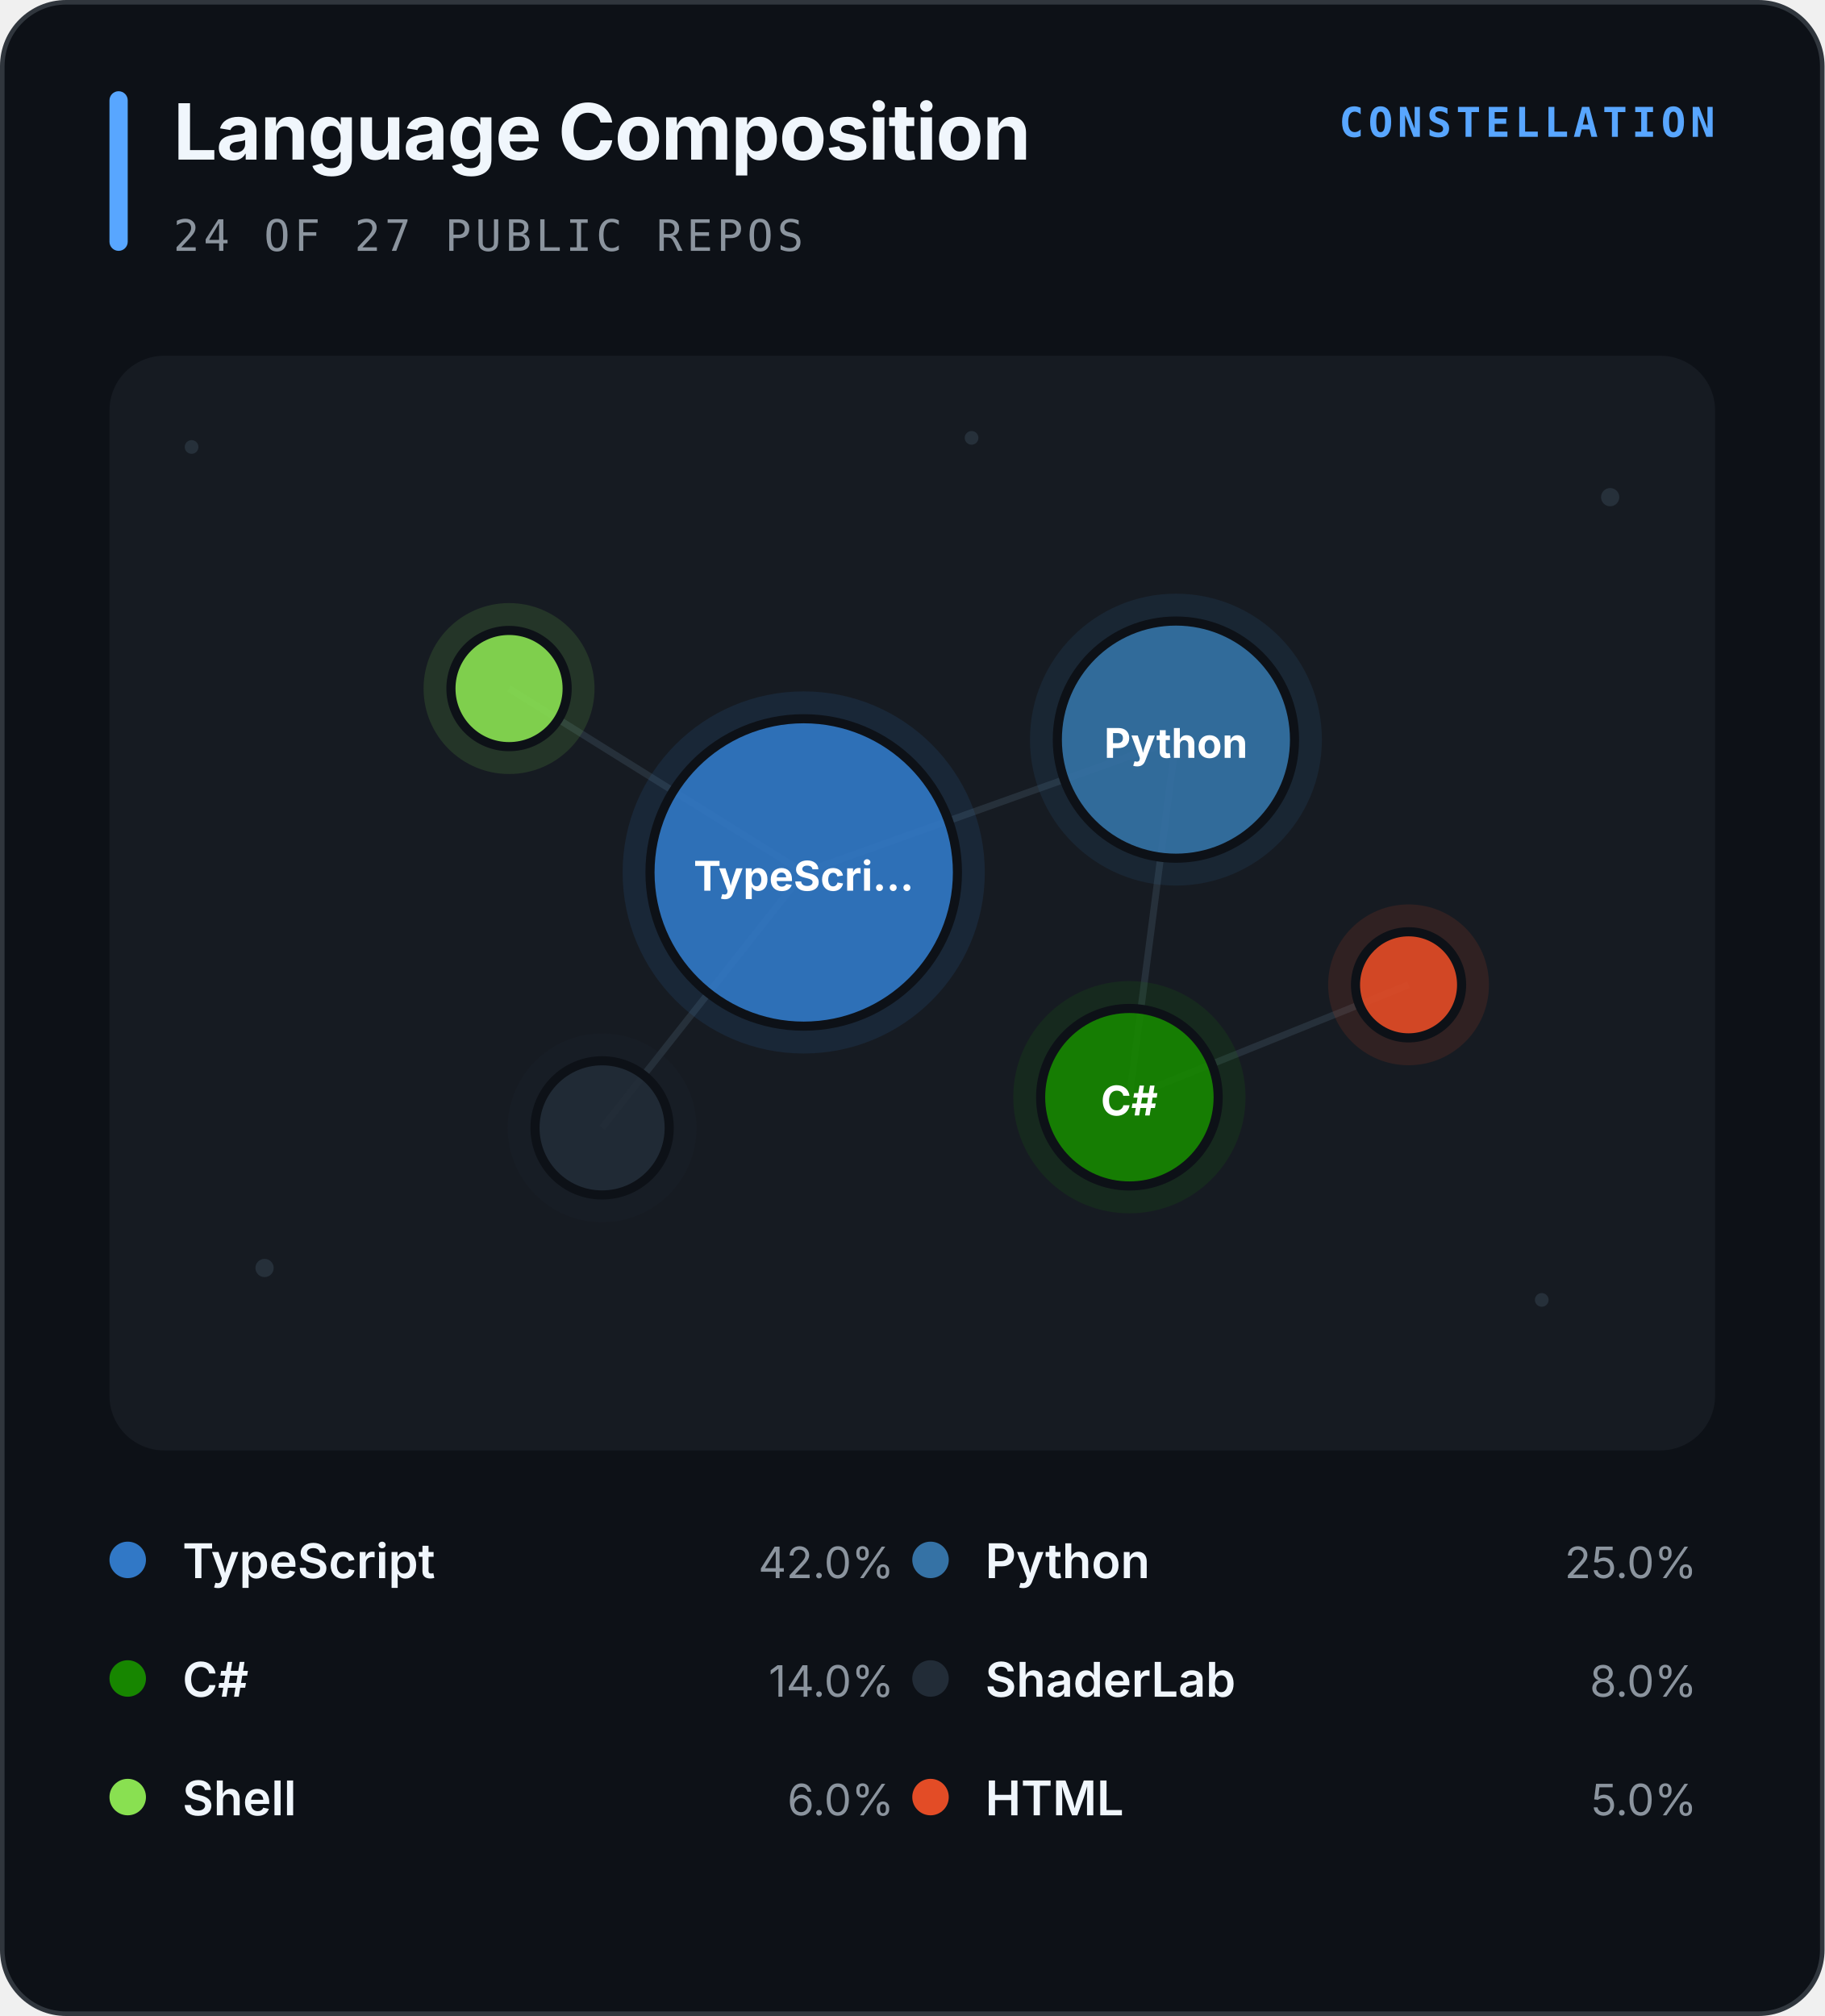
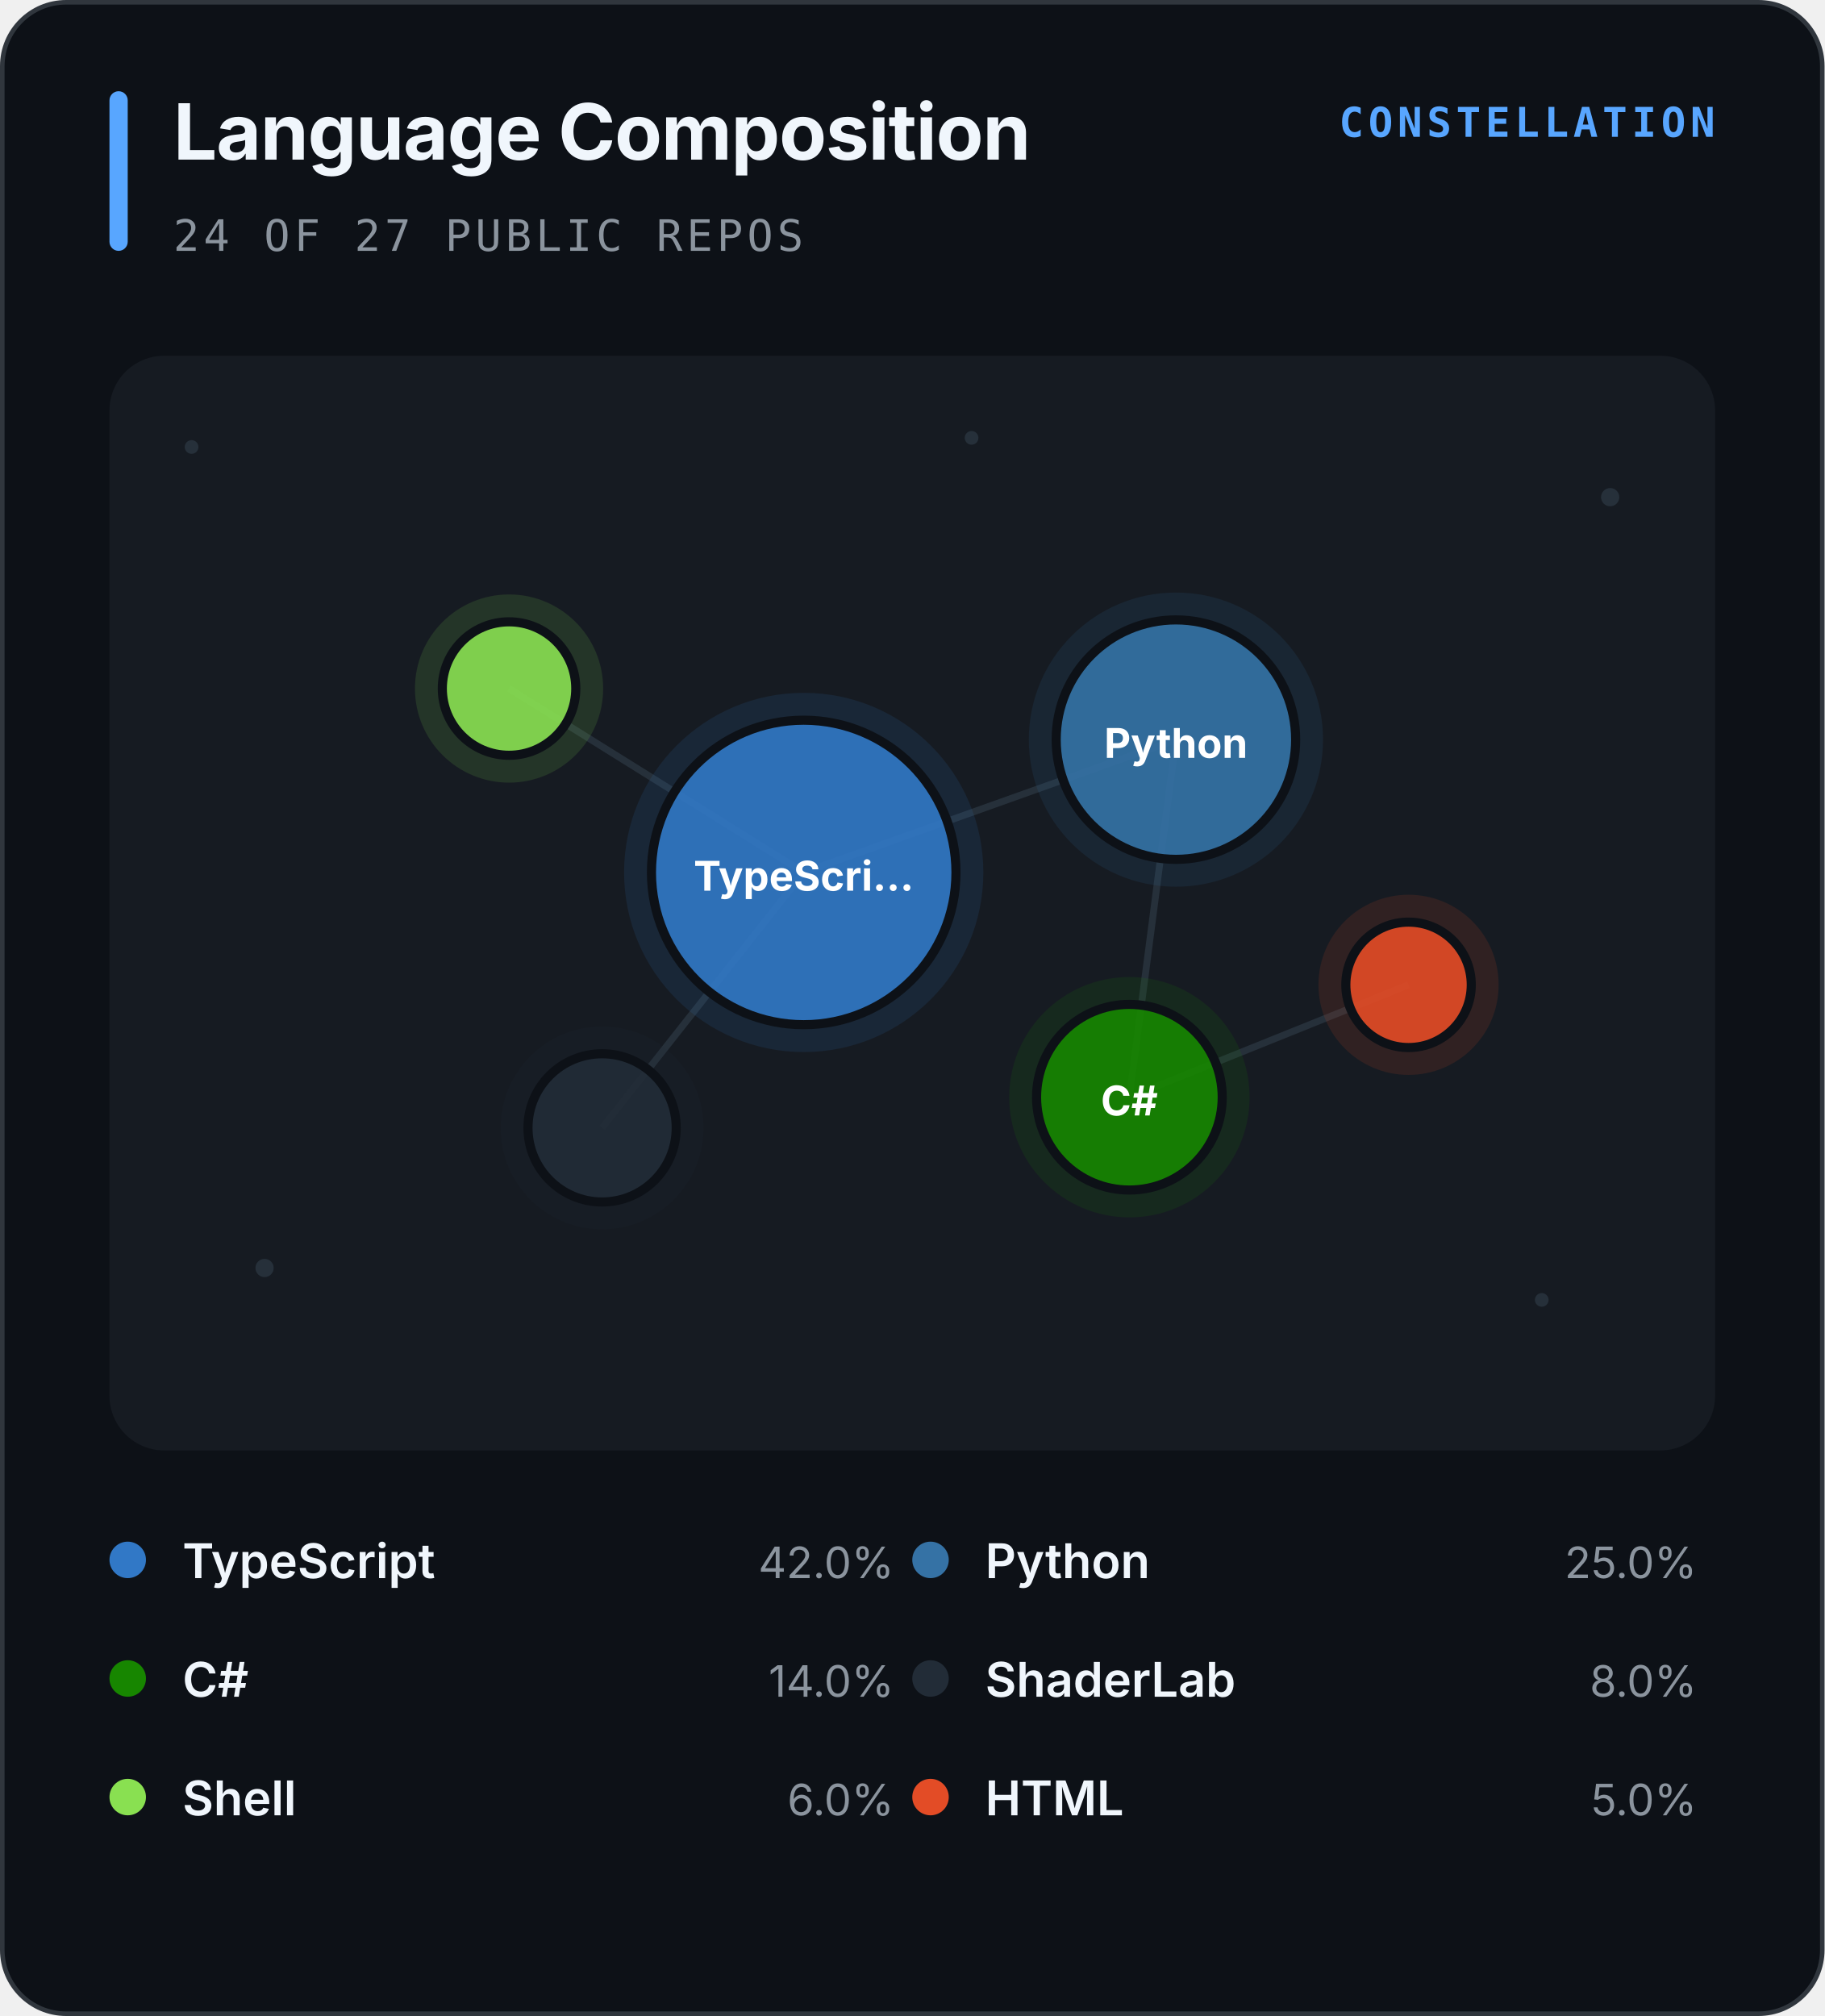
<svg xmlns="http://www.w3.org/2000/svg" role="img" aria-labelledby="title description" data-style="constellation" data-theme="midnight" width="400" height="442" viewBox="0 0 400 442">
  <style>
    text { font-family: -apple-system, BlinkMacSystemFont, Segoe UI, sans-serif; }
    .title { fill: #f0f6fc; font-size: 17px; font-weight: 700; letter-spacing: -0.2px; }
    .meta, .style-tag, .rank, .metric-label { font-family: ui-monospace, SFMono-Regular, Consolas, monospace; }
    .meta { fill: #8b949e; font-size: 9.5px; letter-spacing: 0.9px; }
    .style-tag { fill: #58a6ff; font-size: 9px; font-weight: 700; letter-spacing: 1px; }
    .label { fill: #f0f6fc; font-size: 12px; font-weight: 650; }
    .value { fill: #8b949e; font-size: 11px; font-variant-numeric: tabular-nums; }
    .rank { fill: #58a6ff; font-size: 9px; font-weight: 700; }
    .metric { fill: #f0f6fc; font-size: 27px; font-weight: 750; font-variant-numeric: tabular-nums; }
    .metric-label { fill: #8b949e; font-size: 7px; letter-spacing: 0.7px; }
    .legend-label { fill: #f0f6fc; font-size: 10.5px; font-weight: 600; }
    .legend-value { fill: #8b949e; font-size: 9.5px; font-variant-numeric: tabular-nums; }
    .node-label { font-size: 9px; font-weight: 750; }
    .empty { fill: #8b949e; font-size: 11px; }
  </style>
  <rect class="card" x="0.5" y="0.5" width="399" height="441" rx="14" fill="#0d1117" stroke="#30363d" />
  <rect x="24" y="20" width="4" height="35" rx="2" fill="#58a6ff" />
  <text class="title" x="38" y="35">Language Composition</text>
  <text class="meta" x="38" y="55">24 OF 27 PUBLIC REPOS</text>
  <text class="style-tag" text-anchor="end" x="376" y="30">CONSTELLATION</text>
  <rect x="24" y="78" width="352" height="240" rx="12" fill="#161b22" />
  <circle cx="42" cy="98" r="1.5" fill="#26303a" />
  <circle cx="353" cy="109" r="2" fill="#26303a" />
  <circle cx="338" cy="285" r="1.5" fill="#26303a" />
  <circle cx="58" cy="278" r="2" fill="#26303a" />
  <circle cx="213" cy="96" r="1.5" fill="#26303a" />
  <line x1="257.8" y1="162.16" x2="176.2" y2="191.28" stroke="#26303a" stroke-width="1.5" />
  <line x1="247.6" y1="240.56" x2="257.8" y2="162.16" stroke="#26303a" stroke-width="1.5" />
  <line x1="132" y1="247.28" x2="176.2" y2="191.28" stroke="#26303a" stroke-width="1.5" />
  <line x1="111.6" y1="150.96" x2="176.2" y2="191.28" stroke="#26303a" stroke-width="1.5" />
  <line x1="308.8" y1="215.92" x2="247.6" y2="240.56" stroke="#26303a" stroke-width="1.5" />
-   <circle cx="176.2" cy="191.28" r="39.7" fill="#3178C6" fill-opacity="0.13" />
-   <circle data-role="constellation-node" data-share="42" cx="176.2" cy="191.28" r="33.7" fill="#3178C6" fill-opacity="0.9" stroke="#0d1117" stroke-width="2" />
+   <circle cx="176.2" cy="191.28" r="39.38" fill="#3178C6" fill-opacity="0.13" />
+   <circle data-role="constellation-node" data-share="42" cx="176.2" cy="191.28" r="33.38" fill="#3178C6" fill-opacity="0.9" stroke="#0d1117" stroke-width="2" />
  <text class="node-label" text-anchor="middle" x="176.2" y="195.28" fill="#ffffff">TypeScri…</text>
-   <circle cx="257.8" cy="162.16" r="32" fill="#3572A5" fill-opacity="0.13" />
-   <circle data-role="constellation-node" data-share="25" cx="257.8" cy="162.16" r="26" fill="#3572A5" fill-opacity="0.9" stroke="#0d1117" stroke-width="2" />
+   <circle cx="257.8" cy="162.16" r="32.25" fill="#3572A5" fill-opacity="0.13" />
+   <circle data-role="constellation-node" data-share="25" cx="257.8" cy="162.16" r="26.25" fill="#3572A5" fill-opacity="0.9" stroke="#0d1117" stroke-width="2" />
  <text class="node-label" text-anchor="middle" x="257.8" y="166.16" fill="#ffffff">Python</text>
-   <circle cx="247.6" cy="240.56" r="25.46" fill="#178600" fill-opacity="0.13" />
-   <circle data-role="constellation-node" data-share="14" cx="247.6" cy="240.56" r="19.46" fill="#178600" fill-opacity="0.9" stroke="#0d1117" stroke-width="2" />
+   <circle cx="247.6" cy="240.56" r="26.35" fill="#178600" fill-opacity="0.13" />
+   <circle data-role="constellation-node" data-share="14" cx="247.6" cy="240.56" r="20.35" fill="#178600" fill-opacity="0.9" stroke="#0d1117" stroke-width="2" />
  <text class="node-label" text-anchor="middle" x="247.6" y="244.56" fill="#ffffff">C#</text>
-   <circle cx="132" cy="247.28" r="20.71" fill="#222C37" fill-opacity="0.13" />
-   <circle data-role="constellation-node" data-share="8" cx="132" cy="247.28" r="14.71" fill="#222C37" fill-opacity="0.9" stroke="#0d1117" stroke-width="2" />
-   <circle cx="111.6" cy="150.96" r="18.74" fill="#89E051" fill-opacity="0.13" />
-   <circle data-role="constellation-node" data-share="6" cx="111.6" cy="150.96" r="12.74" fill="#89E051" fill-opacity="0.9" stroke="#0d1117" stroke-width="2" />
-   <circle cx="308.8" cy="215.92" r="17.63" fill="#E34C26" fill-opacity="0.13" />
-   <circle data-role="constellation-node" data-share="5" cx="308.8" cy="215.92" r="11.63" fill="#E34C26" fill-opacity="0.9" stroke="#0d1117" stroke-width="2" />
-   <circle cx="28" cy="342" r="4" fill="#3178C6" />
-   <text class="legend-label" x="40" y="346">TypeScript</text>
-   <text class="legend-value" text-anchor="end" x="196" y="346">42.0%</text>
-   <circle cx="204" cy="342" r="4" fill="#3572A5" />
-   <text class="legend-label" x="216" y="346">Python</text>
-   <text class="legend-value" text-anchor="end" x="372" y="346">25.0%</text>
-   <circle cx="28" cy="368" r="4" fill="#178600" />
-   <text class="legend-label" x="40" y="372">C#</text>
-   <text class="legend-value" text-anchor="end" x="196" y="372">14.0%</text>
-   <circle cx="204" cy="368" r="4" fill="#222C37" />
-   <text class="legend-label" x="216" y="372">ShaderLab</text>
-   <text class="legend-value" text-anchor="end" x="372" y="372">8.0%</text>
-   <circle cx="28" cy="394" r="4" fill="#89E051" />
-   <text class="legend-label" x="40" y="398">Shell</text>
-   <text class="legend-value" text-anchor="end" x="196" y="398">6.0%</text>
-   <circle cx="204" cy="394" r="4" fill="#E34C26" />
-   <text class="legend-label" x="216" y="398">HTML</text>
-   <text class="legend-value" text-anchor="end" x="372" y="398">5.0%</text>
+   <circle cx="132" cy="247.28" r="22.25" fill="#222C37" fill-opacity="0.13" />
+   <circle data-role="constellation-node" data-share="8" cx="132" cy="247.28" r="16.25" fill="#222C37" fill-opacity="0.9" stroke="#0d1117" stroke-width="2" />
+   <circle cx="111.6" cy="150.96" r="20.63" fill="#89E051" fill-opacity="0.13" />
+   <circle data-role="constellation-node" data-share="6" cx="111.6" cy="150.96" r="14.63" fill="#89E051" fill-opacity="0.9" stroke="#0d1117" stroke-width="2" />
+   <circle cx="308.8" cy="215.92" r="19.75" fill="#E34C26" fill-opacity="0.13" />
+   <circle data-role="constellation-node" data-share="5" cx="308.8" cy="215.92" r="13.75" fill="#E34C26" fill-opacity="0.9" stroke="#0d1117" stroke-width="2" />
+   <g data-role="legend" data-columns="2">
+     <circle cx="28" cy="342" r="4" fill="#3178C6" />
+     <text class="legend-label" x="40" y="346">TypeScript</text>
+     <text class="legend-value" text-anchor="end" x="196" y="346">42.0%</text>
+     <circle cx="204" cy="342" r="4" fill="#3572A5" />
+     <text class="legend-label" x="216" y="346">Python</text>
+     <text class="legend-value" text-anchor="end" x="372" y="346">25.0%</text>
+     <circle cx="28" cy="368" r="4" fill="#178600" />
+     <text class="legend-label" x="40" y="372">C#</text>
+     <text class="legend-value" text-anchor="end" x="196" y="372">14.0%</text>
+     <circle cx="204" cy="368" r="4" fill="#222C37" />
+     <text class="legend-label" x="216" y="372">ShaderLab</text>
+     <text class="legend-value" text-anchor="end" x="372" y="372">8.0%</text>
+     <circle cx="28" cy="394" r="4" fill="#89E051" />
+     <text class="legend-label" x="40" y="398">Shell</text>
+     <text class="legend-value" text-anchor="end" x="196" y="398">6.0%</text>
+     <circle cx="204" cy="394" r="4" fill="#E34C26" />
+     <text class="legend-label" x="216" y="398">HTML</text>
+     <text class="legend-value" text-anchor="end" x="372" y="398">5.0%</text>
+   </g>
</svg>
